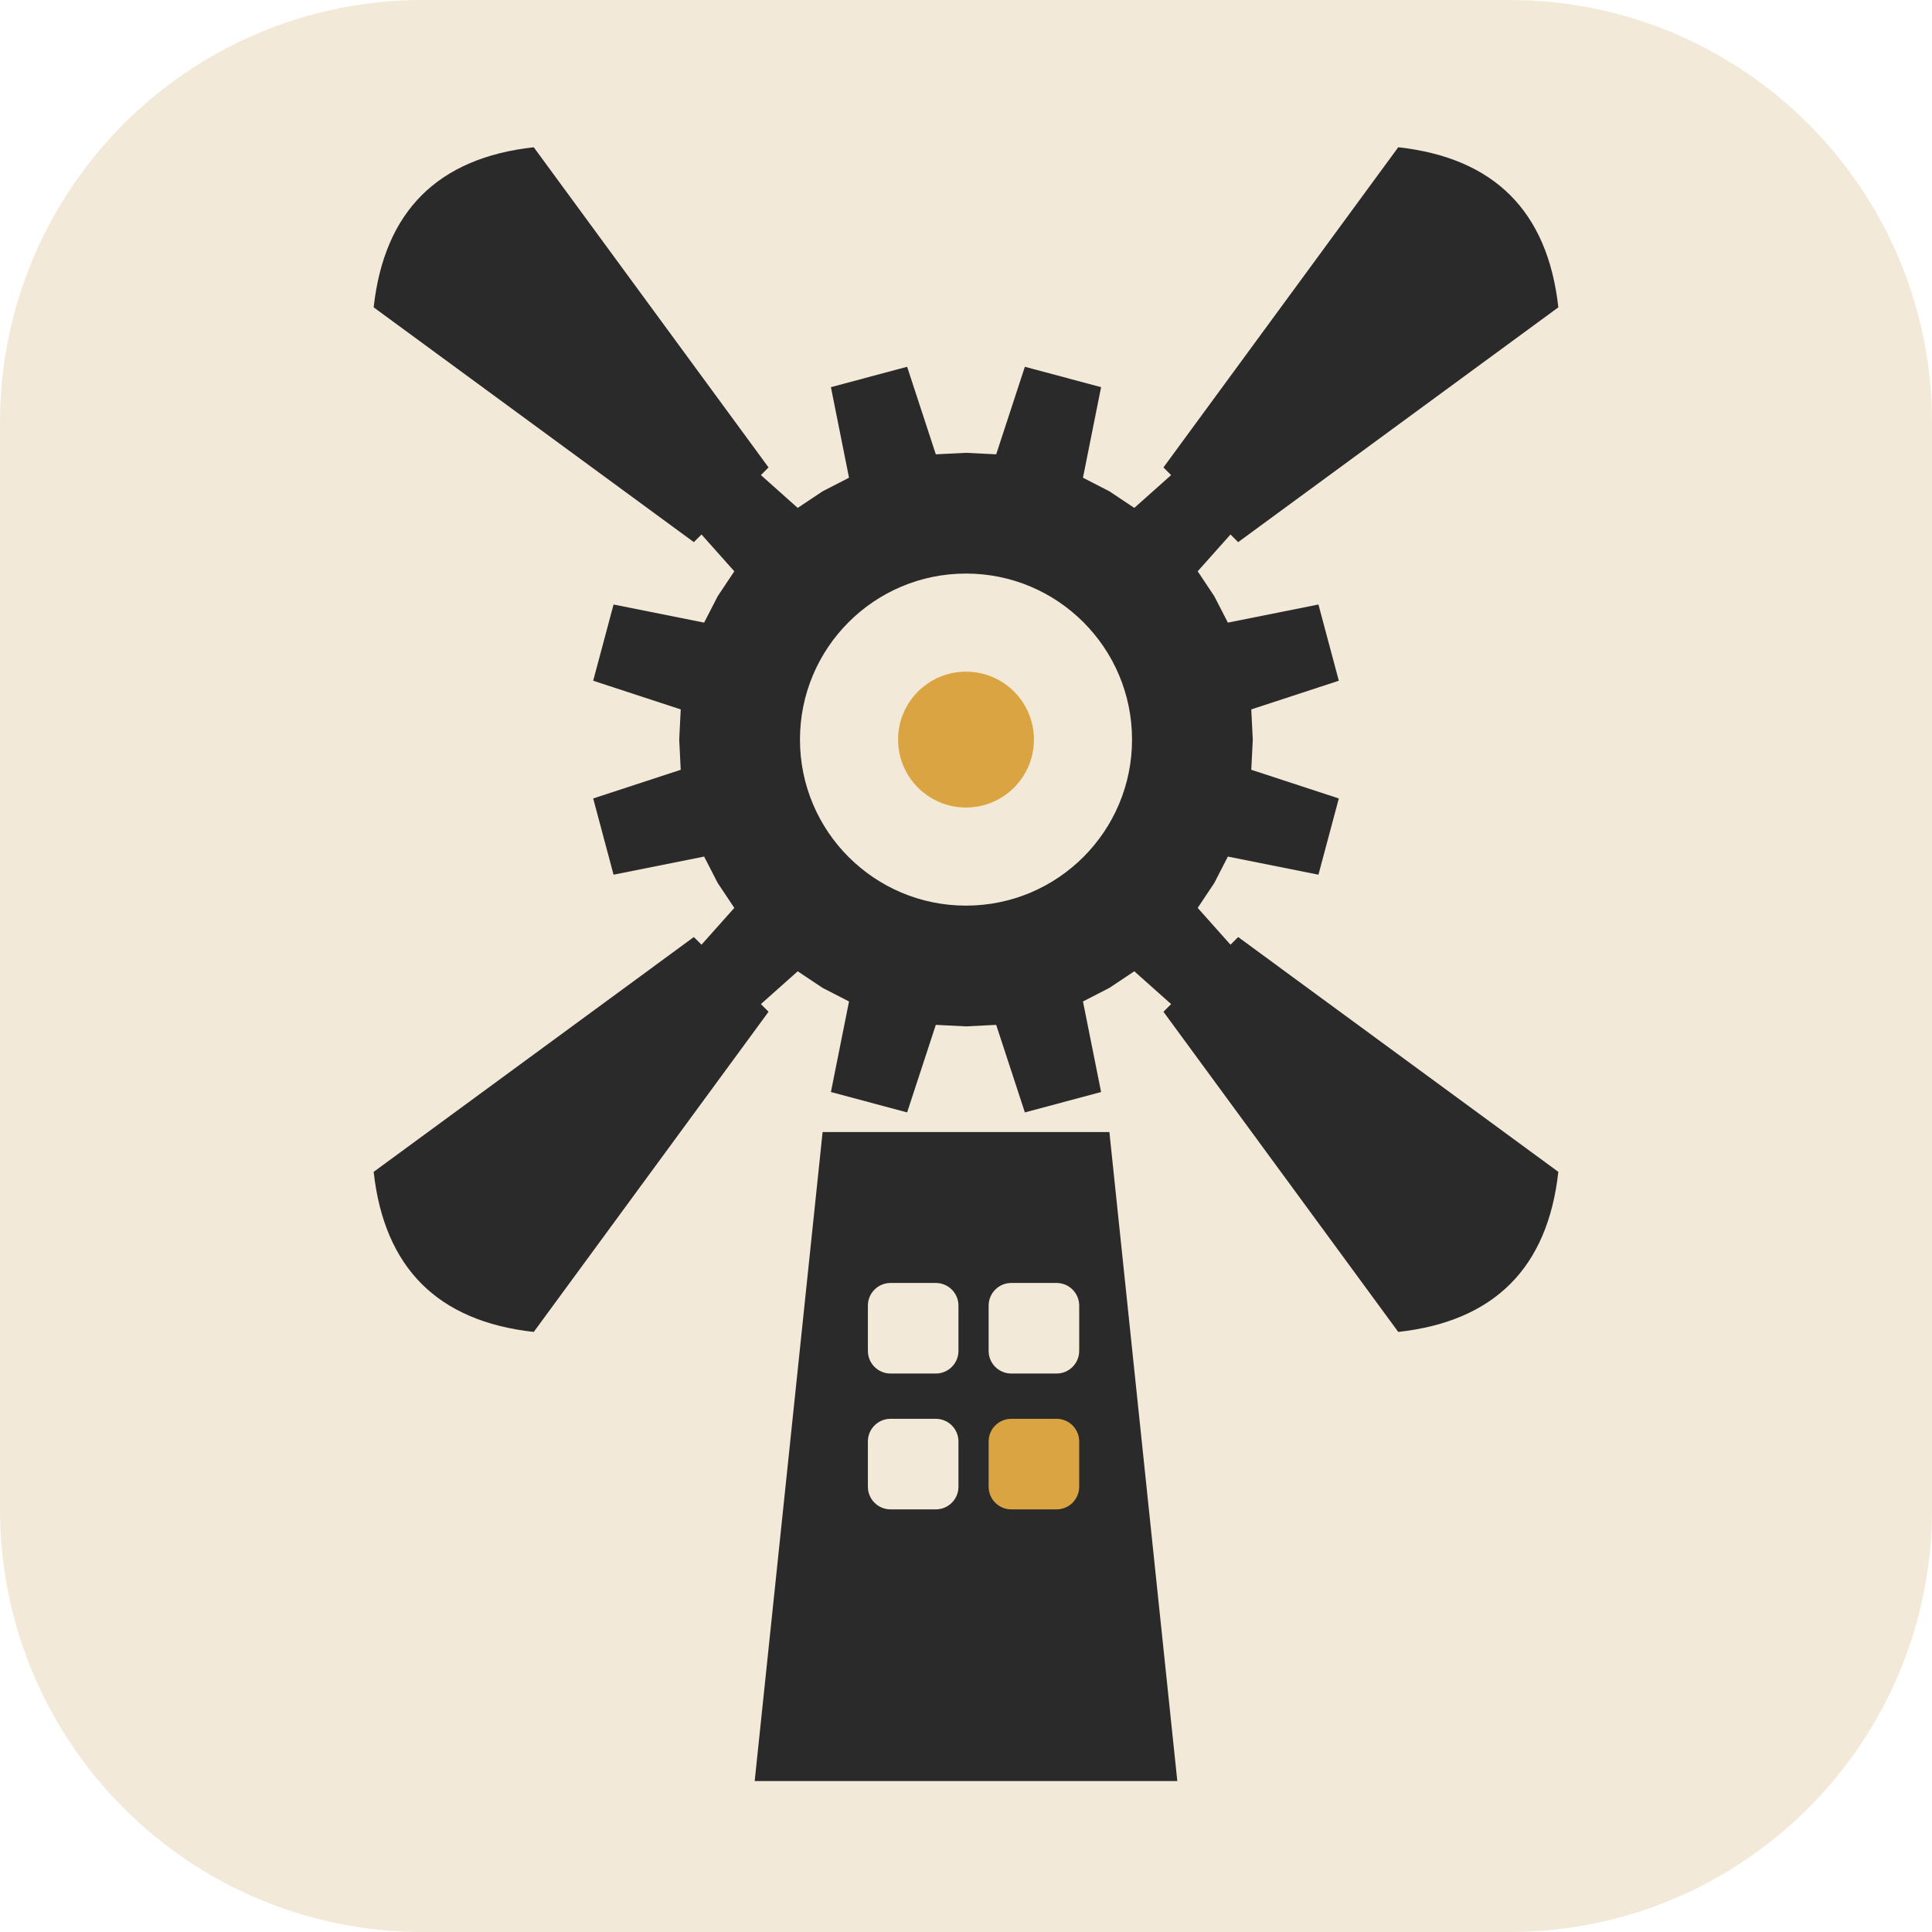
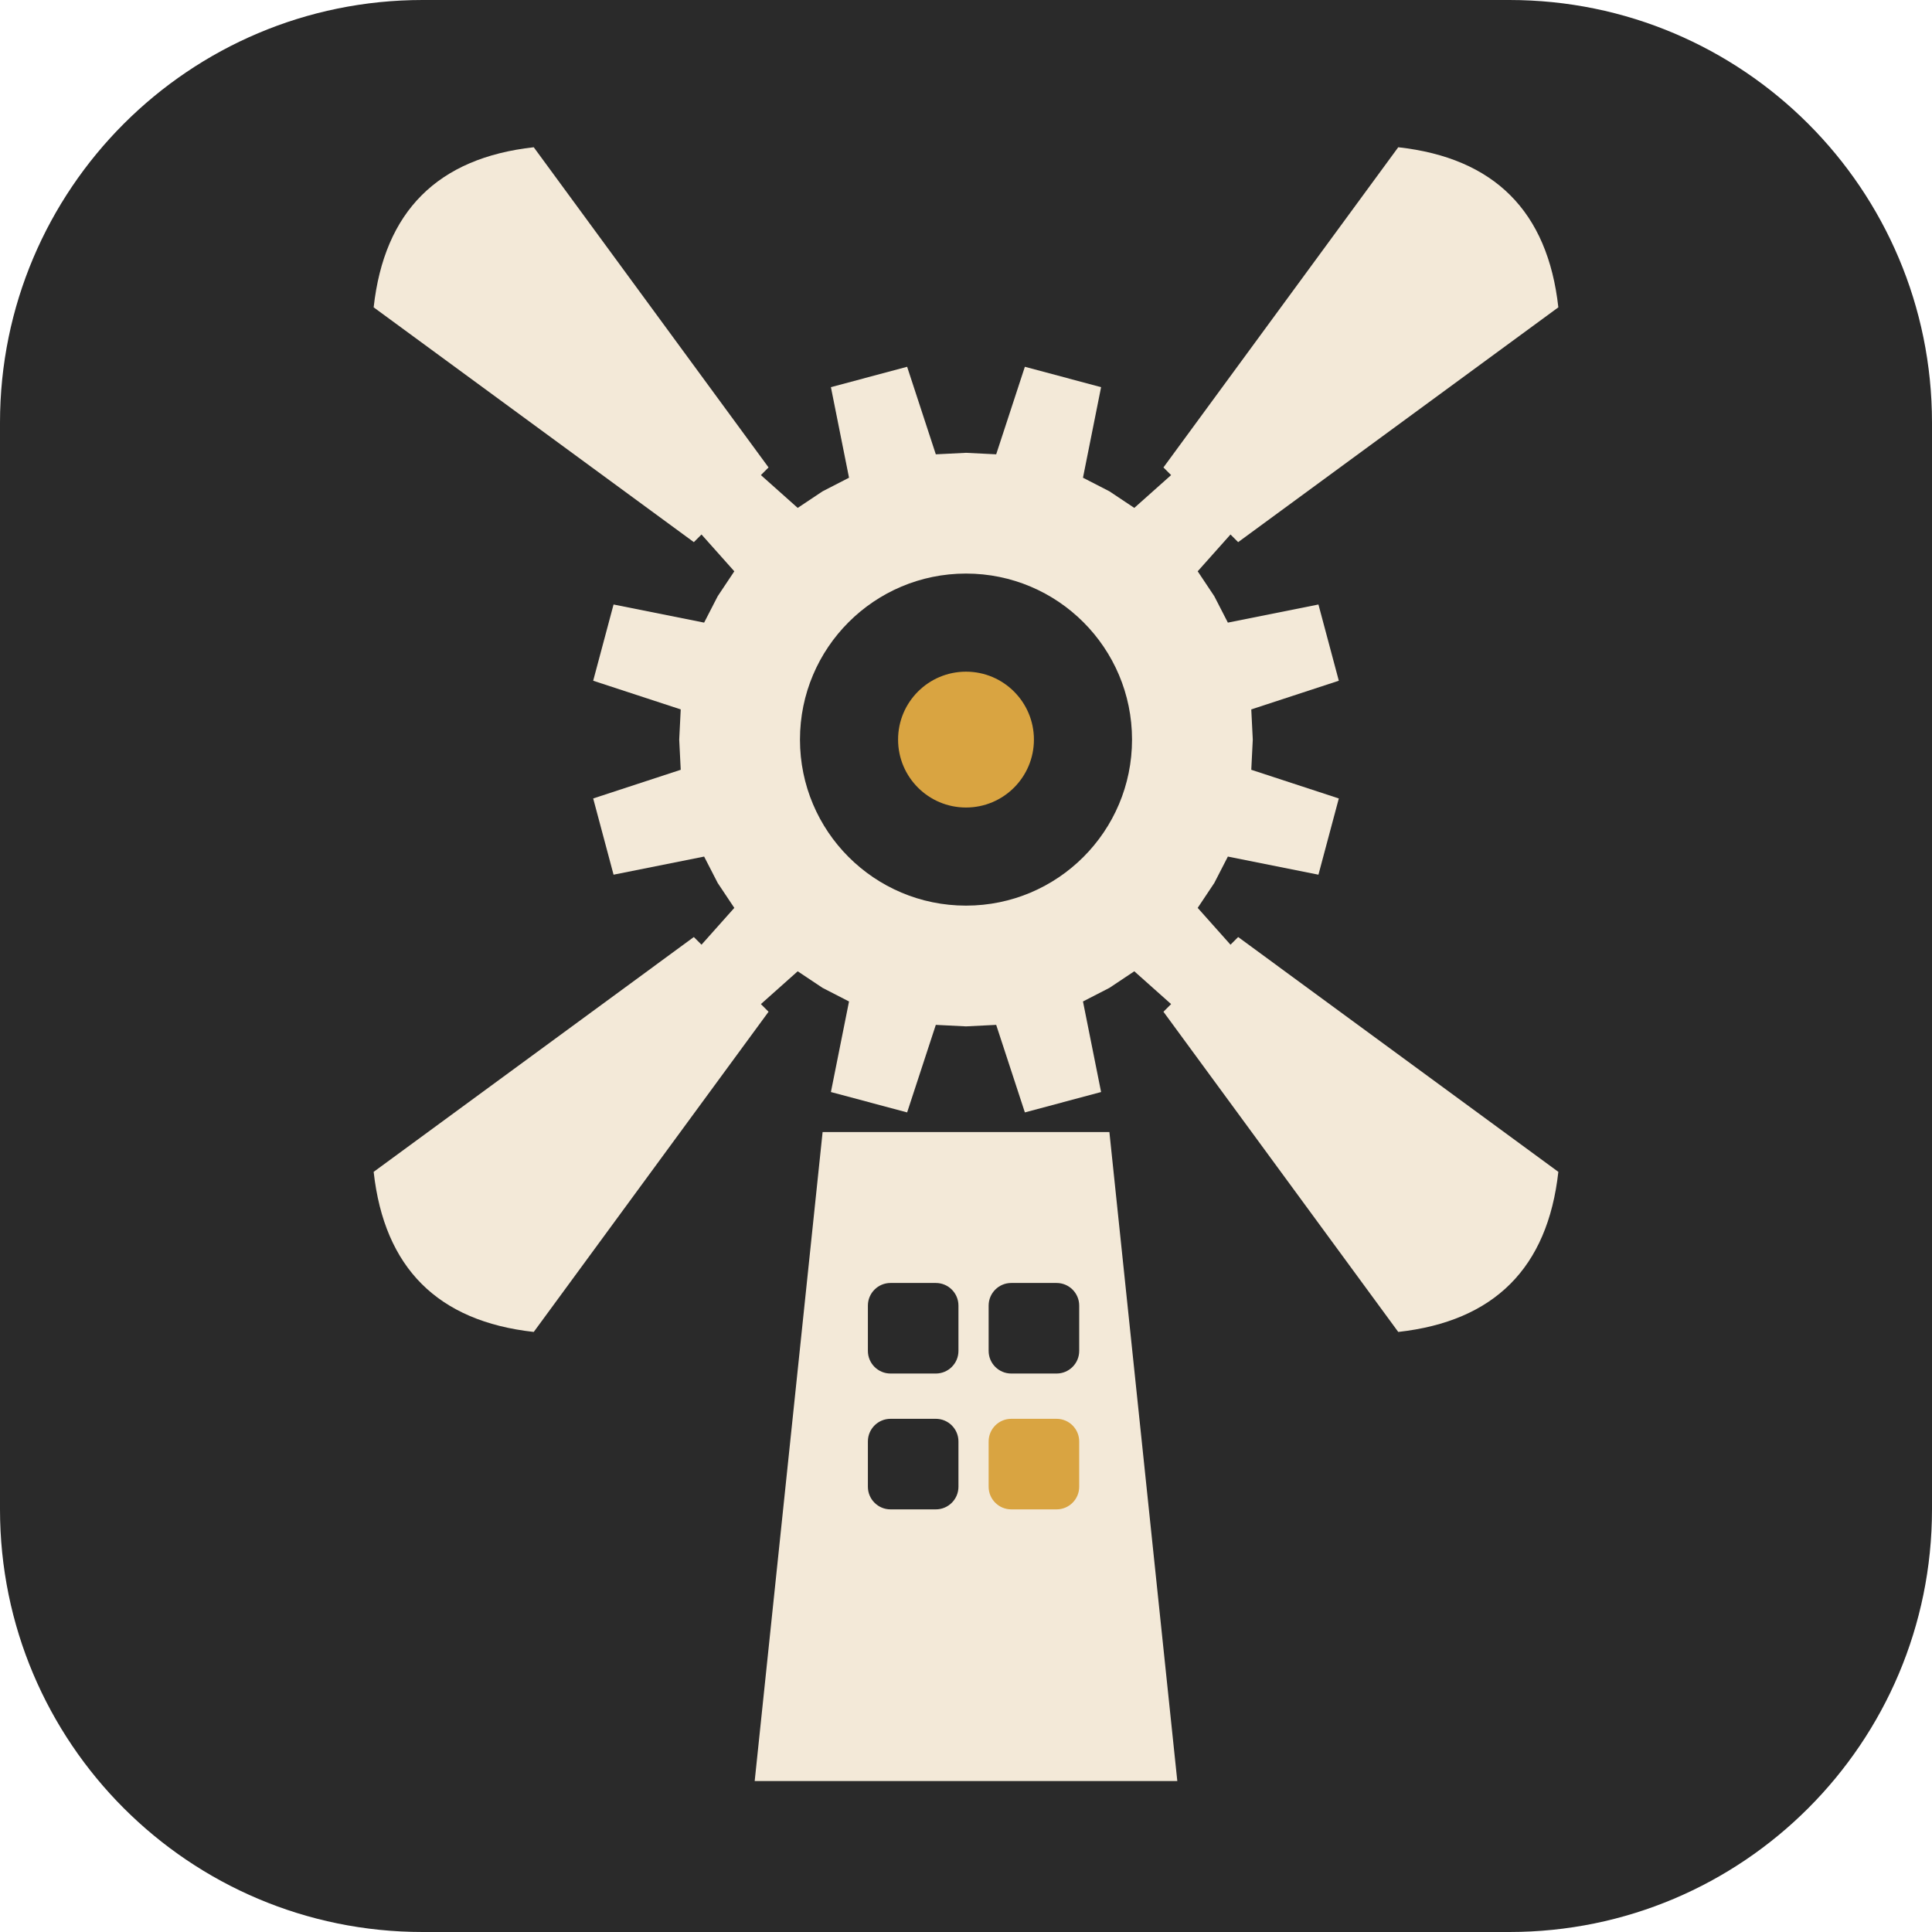
<svg xmlns="http://www.w3.org/2000/svg" width="256" height="256" viewBox="0 0 256 256" role="img" aria-label="Kursmühle">
-   <rect width="256" height="256" rx="56" fill="#f3e9d8" />
-   <path d="M100,236 L156,236 L147,150 L109,150 Z" fill="#2a2a2a" />
+   <rect width="256" height="256" rx="56" fill="#2a2a2a" />
+   <path d="M100,236 L156,236 L147,150 L109,150 Z" fill="#f3e9d8" />
  <g transform="rotate(45 128 98)">
-     <path d="M121,54 L135,54 L143,2 Q128,-10 113,2 Z" fill="#2a2a2a" />
+     <path d="M121,54 L135,54 L143,2 Q128,-10 113,2 Z" fill="#f3e9d8" />
  </g>
  <g transform="rotate(135 128 98)">
-     <path d="M121,54 L135,54 L143,2 Q128,-10 113,2 Z" fill="#2a2a2a" />
+     <path d="M121,54 L135,54 L143,2 Q128,-10 113,2 Z" fill="#f3e9d8" />
  </g>
  <g transform="rotate(225 128 98)">
-     <path d="M121,54 L135,54 L143,2 Q128,-10 113,2 Z" fill="#2a2a2a" />
+     <path d="M121,54 L135,54 L143,2 Q128,-10 113,2 Z" fill="#f3e9d8" />
  </g>
  <g transform="rotate(315 128 98)">
-     <path d="M121,54 L135,54 L143,2 Q128,-10 113,2 Z" fill="#2a2a2a" />
+     <path d="M121,54 L135,54 L143,2 Q128,-10 113,2 Z" fill="#f3e9d8" />
  </g>
-   <path d="M160.9,117.0 L158.7,120.3 L166.9,129.5 L159.5,136.9 L150.3,128.7 L147.0,130.9 L143.5,132.7 L145.9,144.7 L135.8,147.4 L132.0,135.8 L128.0,136.0 L124.0,135.8 L120.2,147.4 L110.1,144.7 L112.5,132.7 L109.0,130.9 L105.7,128.7 L96.5,136.9 L89.1,129.5 L97.3,120.3 L95.1,117.0 L93.3,113.5 L81.3,115.9 L78.6,105.8 L90.2,102.0 L90.0,98.0 L90.2,94.0 L78.6,90.2 L81.3,80.1 L93.3,82.5 L95.1,79.0 L97.3,75.7 L89.1,66.5 L96.5,59.1 L105.7,67.3 L109.0,65.1 L112.5,63.3 L110.1,51.3 L120.2,48.6 L124.0,60.2 L128.0,60.0 L132.0,60.2 L135.8,48.6 L145.9,51.3 L143.5,63.3 L147.0,65.1 L150.3,67.3 L159.5,59.1 L166.9,66.5 L158.7,75.7 L160.9,79.0 L162.7,82.5 L174.7,80.1 L177.4,90.2 L165.8,94.0 L166.0,98.0 L165.8,102.0 L177.4,105.8 L174.7,115.9 L162.7,113.5 Z" fill="#2a2a2a" fill-rule="evenodd" />
-   <circle cx="128" cy="98" r="22" fill="#f3e9d8" />
+   <path d="M160.9,117.0 L158.7,120.3 L166.9,129.5 L159.5,136.9 L150.3,128.7 L147.0,130.9 L143.5,132.7 L145.9,144.7 L135.8,147.4 L132.0,135.8 L128.0,136.0 L124.0,135.8 L120.2,147.4 L110.1,144.7 L112.5,132.7 L109.0,130.9 L105.7,128.7 L96.5,136.9 L89.1,129.5 L97.3,120.3 L95.1,117.0 L93.3,113.5 L81.3,115.9 L78.6,105.8 L90.2,102.0 L90.0,98.0 L90.2,94.0 L78.6,90.2 L81.3,80.1 L93.3,82.5 L95.1,79.0 L97.3,75.7 L89.1,66.5 L96.5,59.1 L105.7,67.3 L109.0,65.1 L112.5,63.3 L110.1,51.3 L120.2,48.6 L124.0,60.2 L128.0,60.0 L132.0,60.2 L135.8,48.6 L145.9,51.3 L143.5,63.3 L147.0,65.1 L150.3,67.3 L159.5,59.1 L166.9,66.5 L158.7,75.7 L160.9,79.0 L162.7,82.5 L174.7,80.1 L177.4,90.2 L165.8,94.0 L166.0,98.0 L165.8,102.0 L177.4,105.8 L174.7,115.9 L162.7,113.5 Z" fill="#f3e9d8" fill-rule="evenodd" />
+   <circle cx="128" cy="98" r="22" fill="#2a2a2a" />
  <circle cx="128" cy="98" r="9" fill="#d9a441" />
-   <rect x="115" y="170" width="12" height="12" rx="3" fill="#f3e9d8" />
-   <rect x="131" y="170" width="12" height="12" rx="3" fill="#f3e9d8" />
-   <rect x="115" y="188" width="12" height="12" rx="3" fill="#f3e9d8" />
+   <rect x="115" y="170" width="12" height="12" rx="3" fill="#2a2a2a" />
+   <rect x="131" y="170" width="12" height="12" rx="3" fill="#2a2a2a" />
+   <rect x="115" y="188" width="12" height="12" rx="3" fill="#2a2a2a" />
  <rect x="131" y="188" width="12" height="12" rx="3" fill="#d9a441" />
</svg>
